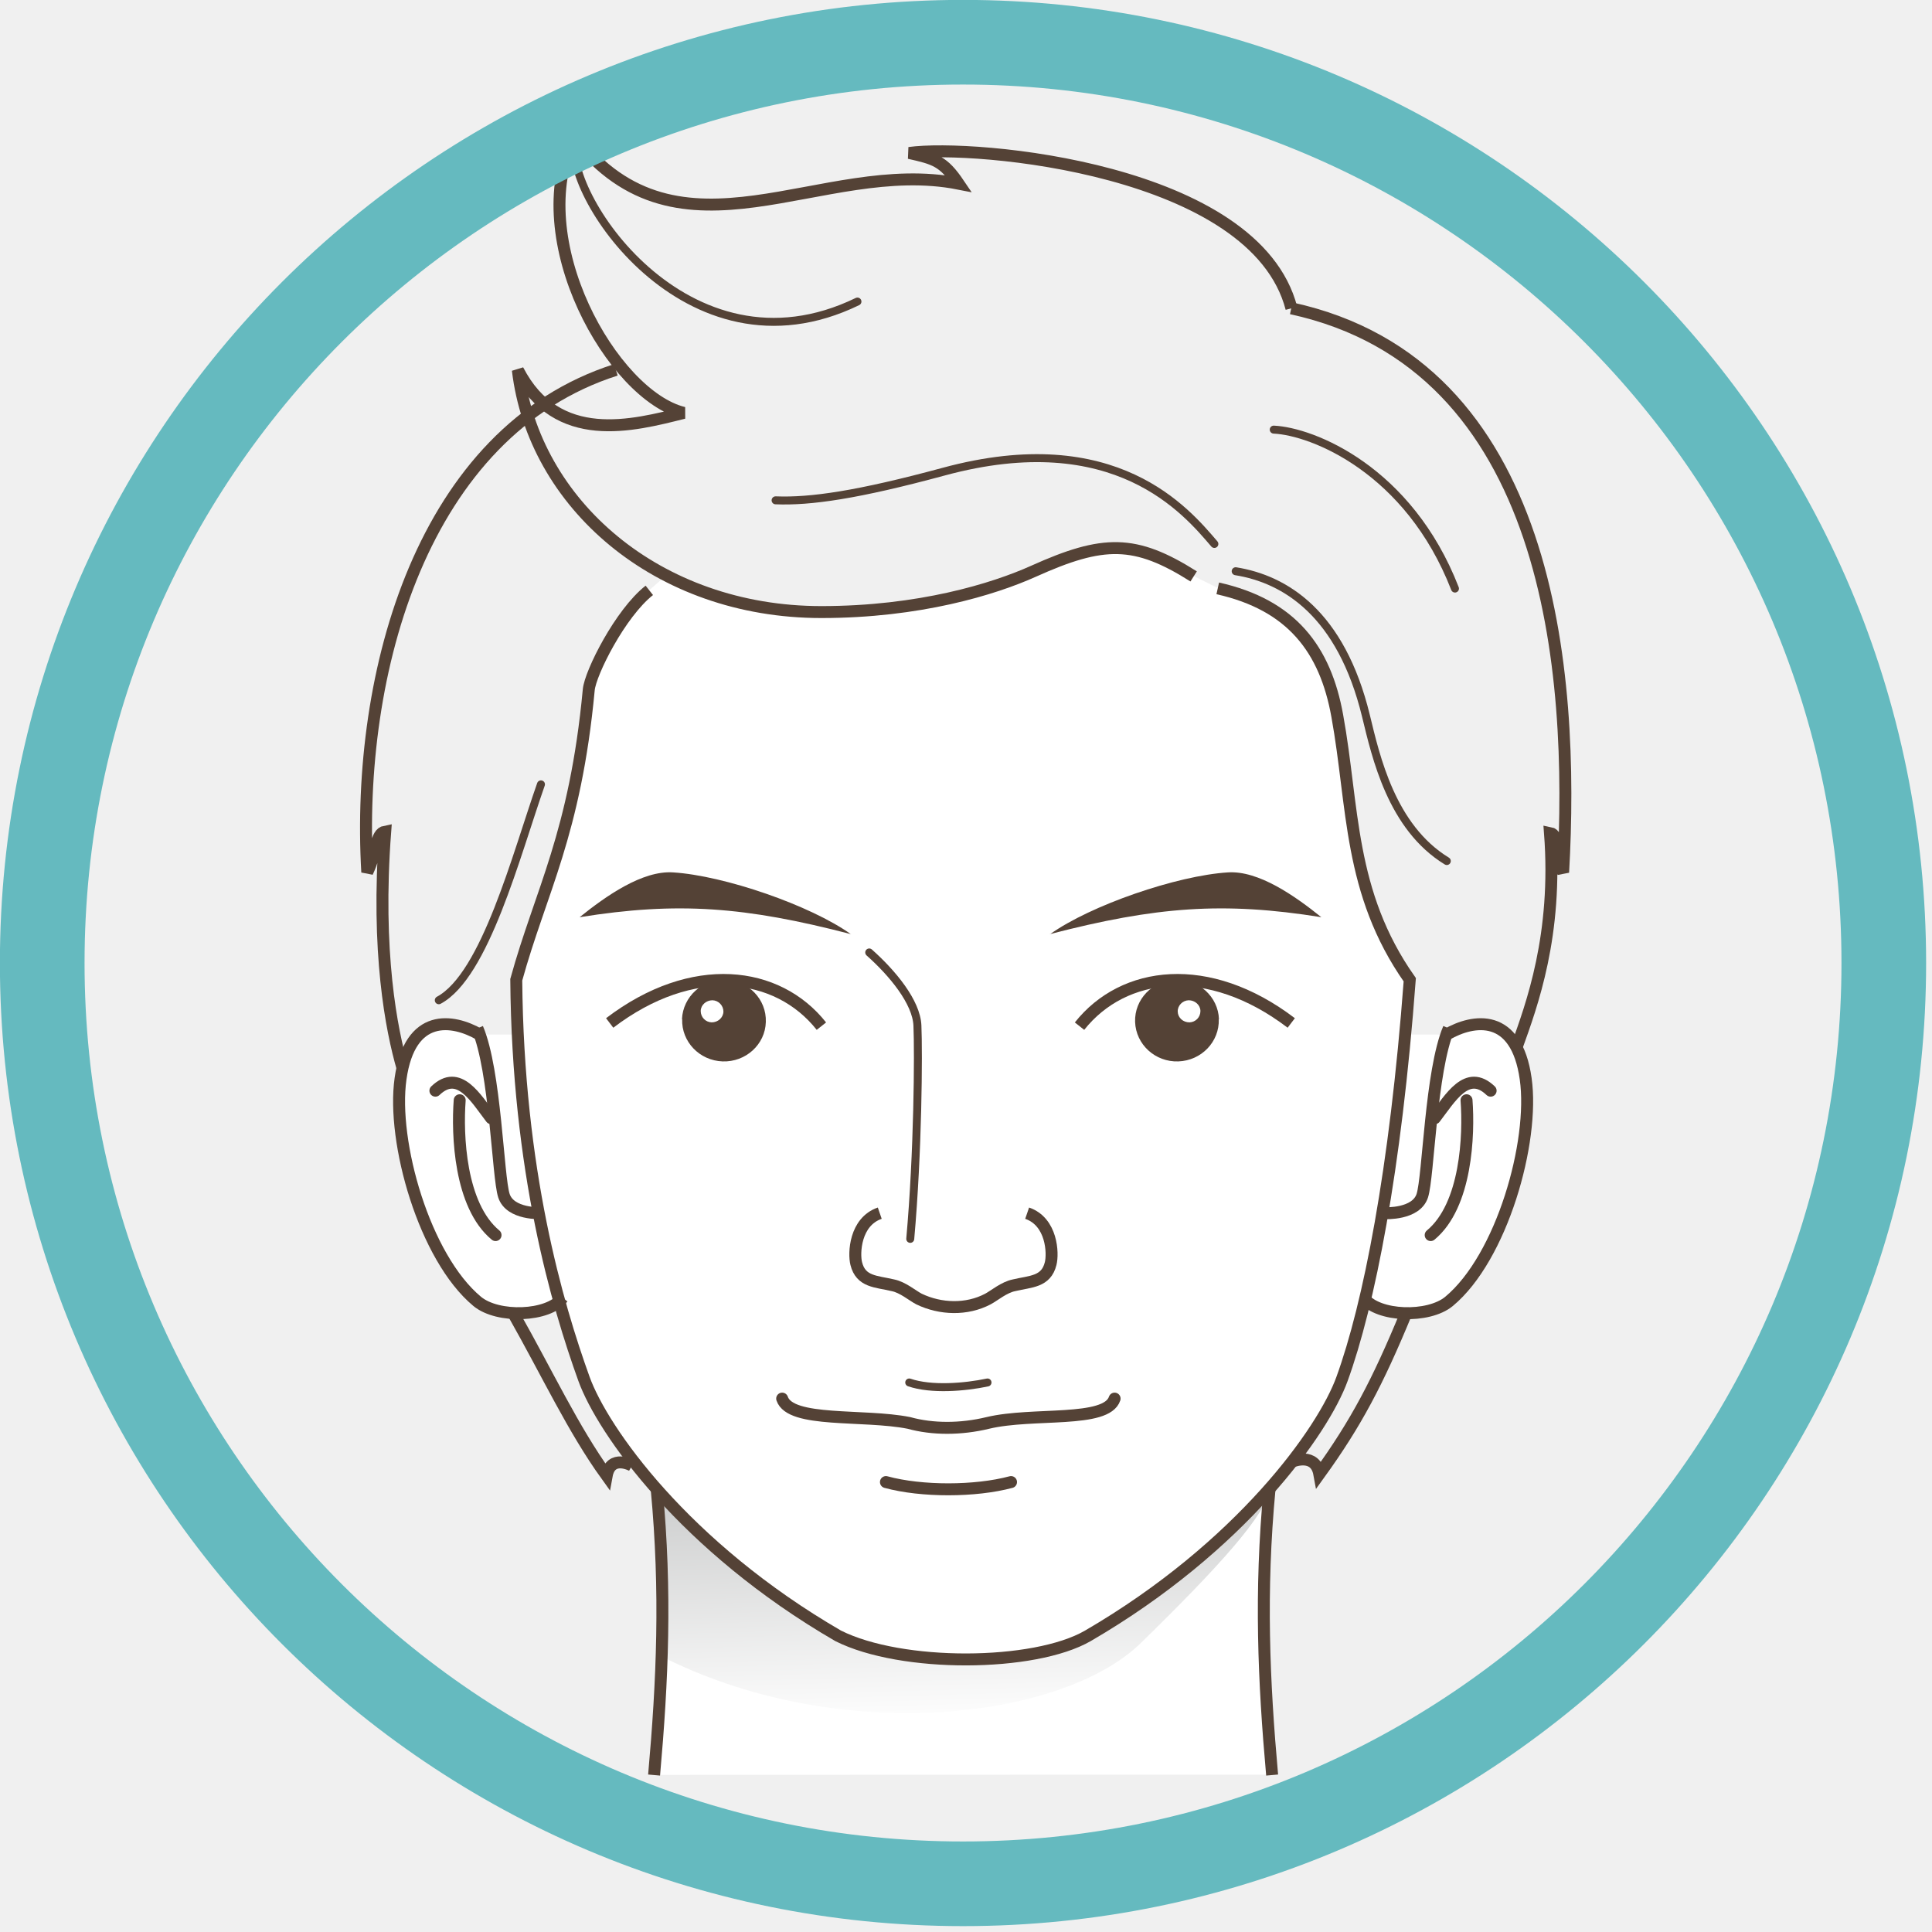
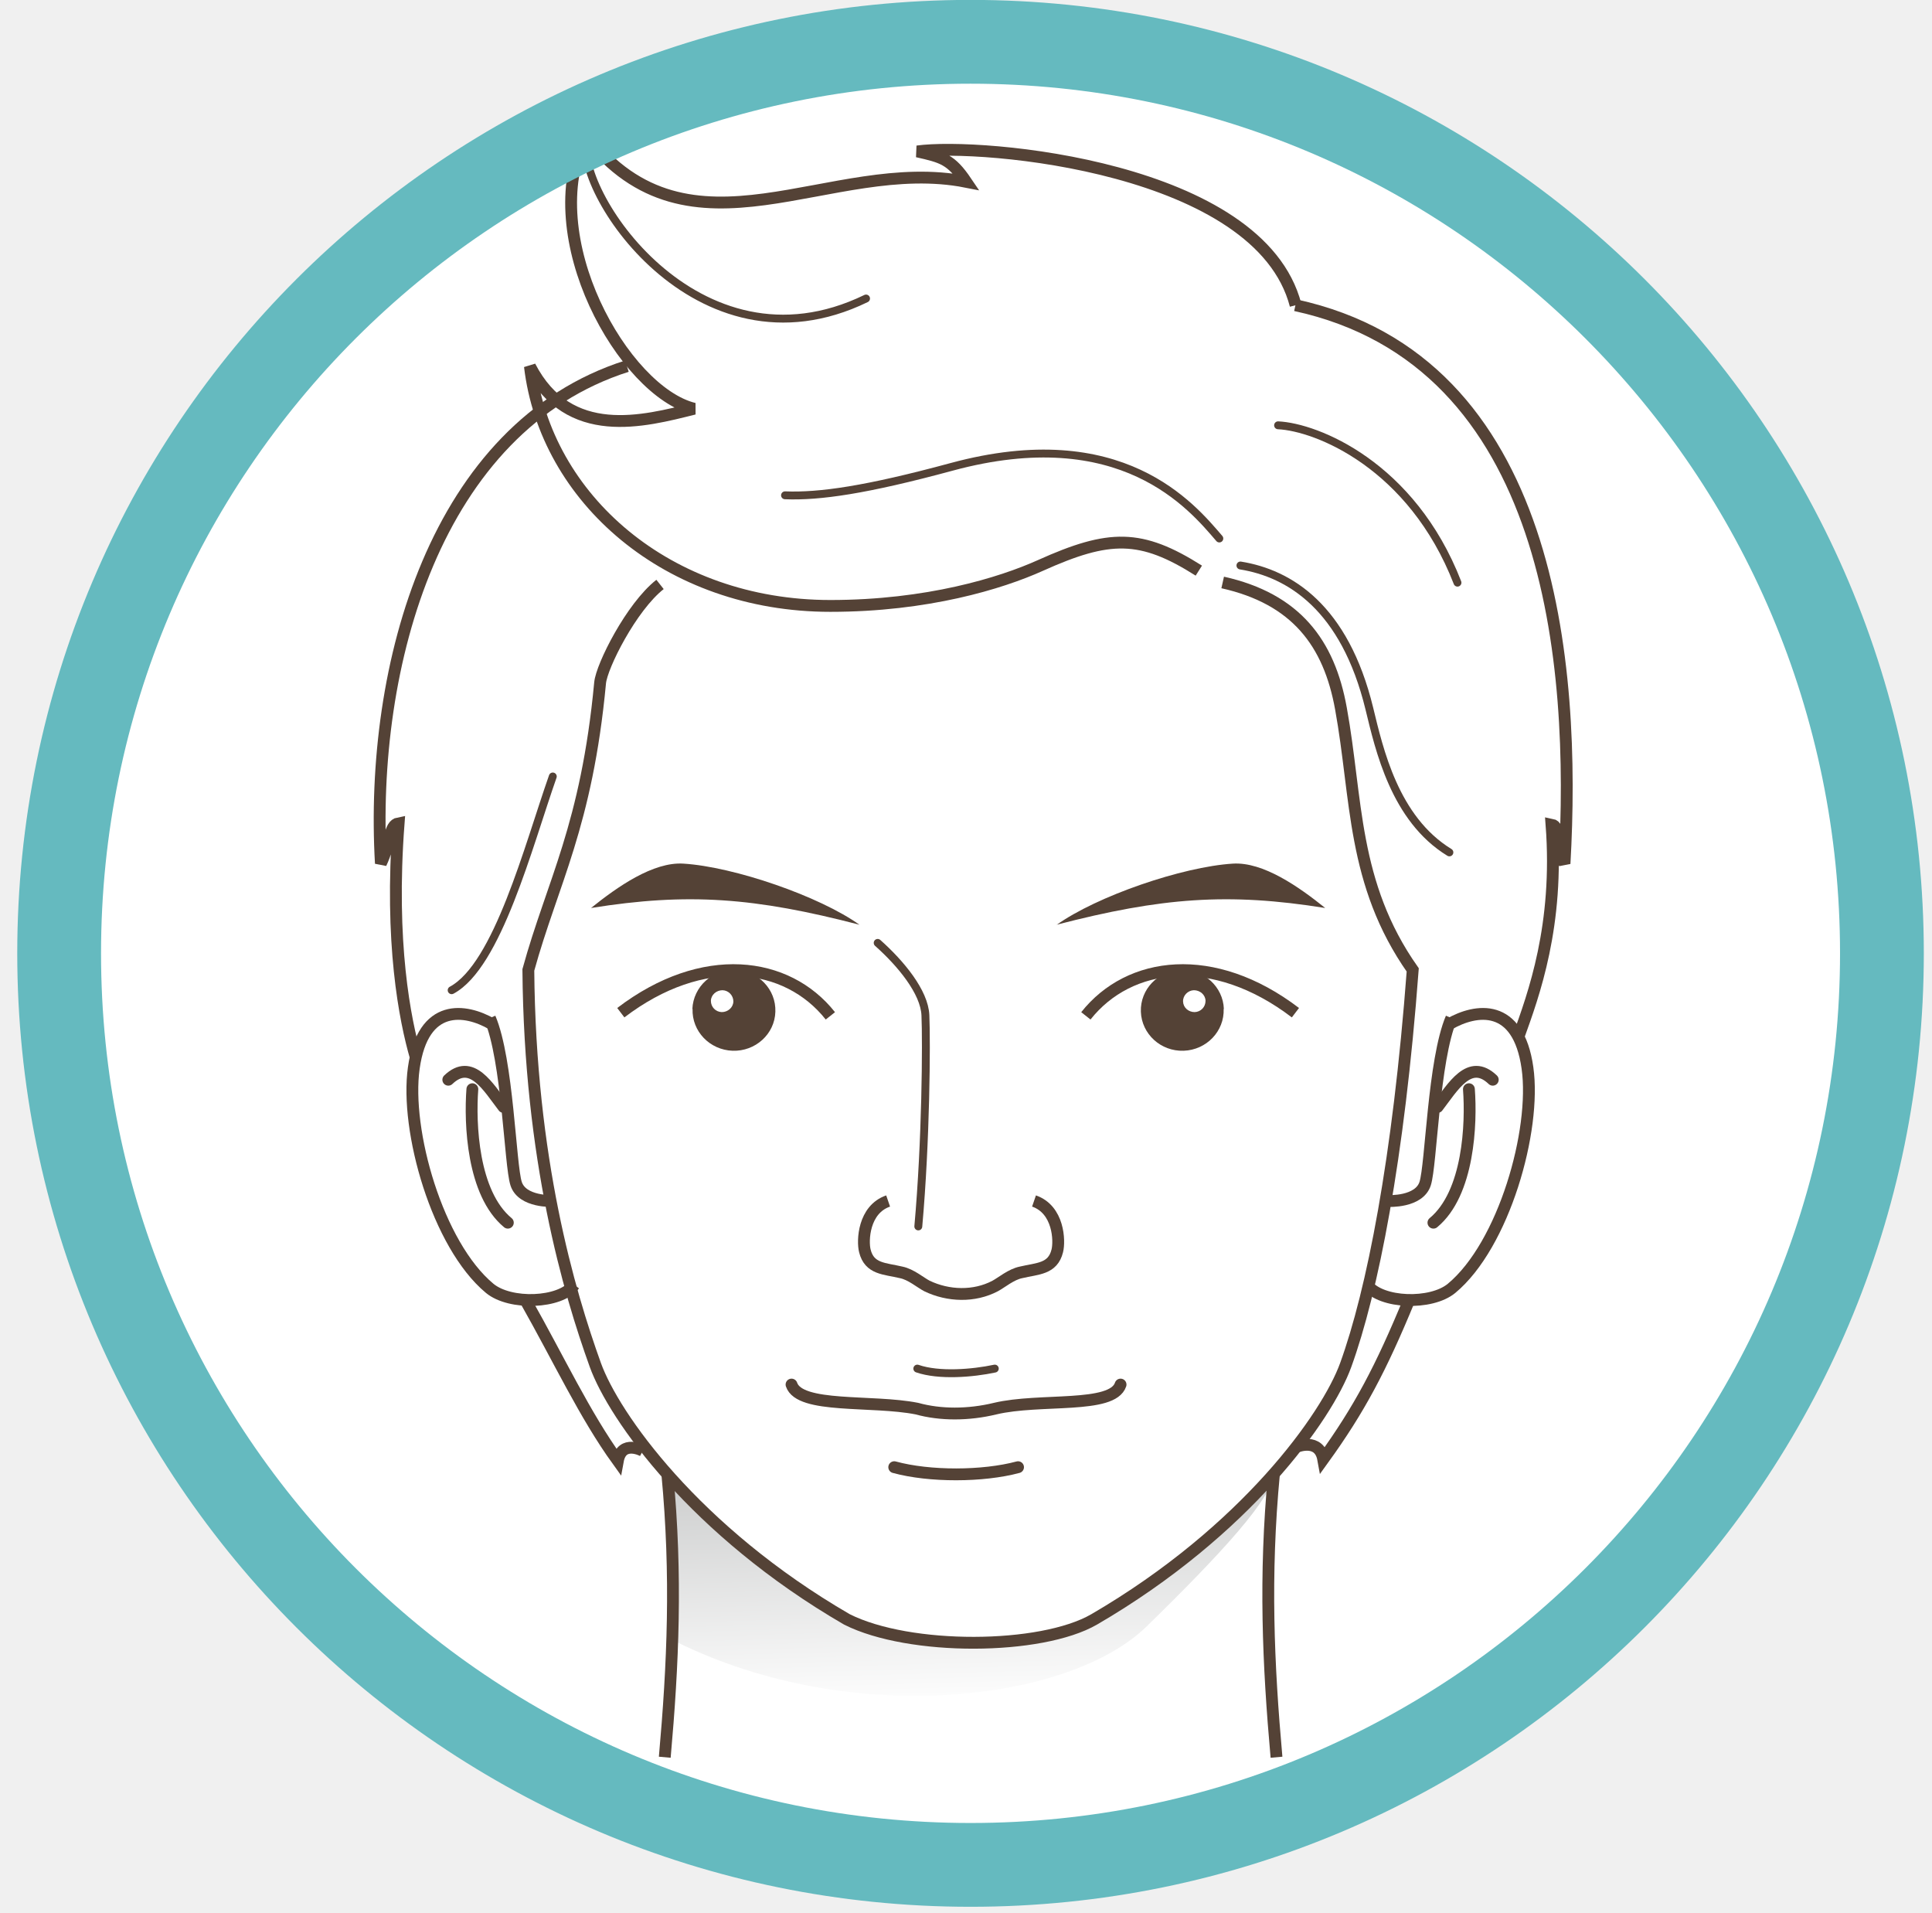
- <svg xmlns="http://www.w3.org/2000/svg" width="97" height="97" viewBox="0 0 97 97" fill="none">
-   <g clip-path="url(#clip0_500_6327)">
-     <path d="M28.261 65.16C27.541 66.11 25.011 66.2 23.971 65.34C21.321 63.15 19.671 57.33 20.121 54.16C20.591 50.83 22.741 51.16 24.091 51.94H72.631C73.981 51.16 76.131 50.83 76.601 54.16C77.051 57.33 75.401 63.14 72.751 65.34C71.711 66.2 69.181 66.11 68.461 65.16" fill="white" />
-     <path d="M32.84 89.11C33.26 84.41 33.46 79.93 32.97 74.75C30.98 72.5 29.78 70.48 29.32 69.22C27.98 65.5 26 58.78 25.92 49.18C27.14 44.75 28.88 41.87 29.56 34.62C29.64 33.77 31.14 30.78 32.6 29.63L33.46 28.88C35.7 30.04 38.34 30.71 41.24 30.71C46.15 30.71 49.9 29.57 51.89 28.66C55.4 27.08 56.98 27.06 59.93 28.92L61.14 29.52C64.85 30.35 66.54 32.58 67.14 35.92C67.97 40.48 67.69 44.78 70.78 49.17C70.06 58.77 68.73 65.49 67.38 69.21C66.92 70.47 65.72 72.49 63.73 74.74C63.24 79.91 63.44 84.4 63.86 89.1" fill="white" />
-     <path d="M33.5 83.31C33.46 80.57 33.25 77.78 32.97 74.75L33.34 75.15C35.44 77.44 38.34 79.94 42.09 82.12C45.27 83.72 51.93 83.68 54.63 82.12C58.3 79.99 61.16 77.55 63.24 75.3L63.74 74.75C63.62 75.99 61.19 78.67 57.28 82.49C53.36 86.31 42.37 87.64 33.51 83.31H33.5Z" fill="url(#paint0_linear_500_6327)" />
-     <path d="M59.93 28.94C56.99 27.08 55.4 27.1 51.89 28.68C49.89 29.58 46.15 30.73 41.24 30.73C32.98 30.73 26.79 25.26 26 18.58C27.97 22.39 31.77 21.37 34.33 20.73C30.77 19.87 26.29 12.01 28.84 6.87C34.17 13.73 41.24 7.86 48.13 9.22C47.36 8.08 46.93 7.97 45.65 7.68C48.91 7.23 63.02 8.46 64.84 15.48" stroke="#544236" stroke-width="0.6" />
-     <path d="M30.92 18.57C21.21 21.67 17.86 33.74 18.44 43.79C18.94 42.74 18.85 41.84 19.34 41.75C18.88 47.81 19.66 51.73 20.21 53.63" stroke="#544236" stroke-width="0.6" />
-     <path d="M64.83 15.48C77.9 18.32 79.05 33.75 78.48 43.8C77.98 42.75 78.3 41.91 77.82 41.82C78.21 46.94 76.91 50.45 76.14 52.59" stroke="#544236" stroke-width="0.6" />
-     <path d="M23.97 51.63C24.88 53.77 24.99 59.07 25.3 60.03C25.61 60.99 27.17 60.91 27.17 60.91" stroke="#544236" stroke-width="0.6" />
-     <path d="M61.14 29.54C64.85 30.37 66.54 32.6 67.14 35.94C67.97 40.5 67.69 44.8 70.78 49.19C70.06 58.79 68.73 65.51 67.38 69.23C66.44 71.83 62.32 77.65 54.62 82.13C51.92 83.69 45.26 83.73 42.08 82.13C34.37 77.66 30.26 71.83 29.32 69.23C27.98 65.51 26 58.79 25.92 49.19C27.14 44.76 28.88 41.88 29.56 34.63C29.64 33.78 31.14 30.79 32.6 29.64" stroke="#544236" stroke-width="0.6" />
-     <path d="M72.63 51.94C73.98 51.16 76.13 50.83 76.6 54.16C77.05 57.33 75.4 63.14 72.75 65.34C71.71 66.2 69.18 66.11 68.46 65.16" stroke="#544236" stroke-width="0.6" />
-     <path d="M72.74 51.63C71.83 53.77 71.72 59.07 71.41 60.03C71.1 60.99 69.54 60.91 69.54 60.91" stroke="#544236" stroke-width="0.6" />
-     <path d="M52.711 46.91C54.751 45.45 59.091 43.96 61.651 43.8C63.191 43.7 65.011 44.98 66.341 46.05C61.421 45.26 58.031 45.52 52.711 46.9V46.91Z" fill="#544236" />
-     <path d="M54.2 51.52C56.4 48.74 60.67 48.19 64.83 51.36" stroke="#544236" stroke-width="0.6" />
-     <path d="M42.731 46.91C40.691 45.45 36.351 43.96 33.791 43.8C32.251 43.7 30.431 44.98 29.101 46.05C34.021 45.26 37.411 45.52 42.721 46.9L42.731 46.91Z" fill="#544236" />
-     <path d="M41.24 51.52C39.04 48.74 34.77 48.19 30.61 51.36" stroke="#544236" stroke-width="0.6" />
-     <path d="M34.25 51.17C34.21 52.3 35.12 53.25 36.28 53.29C37.44 53.33 38.42 52.44 38.45 51.31C38.49 50.18 37.58 49.23 36.42 49.19C35.26 49.15 34.29 50.04 34.24 51.17H34.25Z" fill="#544236" />
-     <path d="M35.181 50.76C35.181 51.07 35.421 51.32 35.731 51.33C36.041 51.33 36.311 51.1 36.321 50.79C36.321 50.49 36.081 50.23 35.771 50.22C35.461 50.22 35.191 50.45 35.181 50.75V50.76Z" fill="white" />
-     <path d="M61.191 51.17C61.23 52.3 60.321 53.25 59.16 53.29C58.001 53.33 57.031 52.44 56.99 51.31C56.95 50.18 57.861 49.23 59.02 49.19C60.181 49.15 61.16 50.04 61.2 51.17H61.191Z" fill="#544236" />
-     <path d="M60.27 50.76C60.27 51.07 60.03 51.32 59.72 51.33C59.4 51.33 59.14 51.1 59.13 50.79C59.12 50.49 59.37 50.23 59.68 50.22C59.99 50.22 60.26 50.45 60.27 50.75V50.76Z" fill="white" />
-     <path d="M43.641 47.82C44.811 48.86 46.011 50.31 46.061 51.49C46.121 52.85 46.091 57.85 45.701 62.2" stroke="#544236" stroke-width="0.4" stroke-linecap="round" stroke-linejoin="round" />
-     <path d="M44.17 60.91C42.92 61.34 42.86 62.93 42.99 63.44C43.22 64.37 43.99 64.33 44.83 64.53C45.33 64.63 45.81 65.05 46.14 65.22C47.22 65.74 48.54 65.78 49.6 65.22C49.92 65.05 50.41 64.63 50.91 64.53C51.75 64.33 52.52 64.37 52.75 63.44C52.88 62.93 52.82 61.34 51.57 60.91" stroke="#544236" stroke-width="0.6" />
-     <path d="M39.27 70.22C39.681 71.45 43.361 70.99 45.63 71.44C46.821 71.77 48.24 71.77 49.6 71.44C51.861 70.9 55.55 71.46 55.961 70.22" stroke="#544236" stroke-width="0.6" stroke-linecap="round" stroke-linejoin="round" />
-     <path d="M44.48 74.41C46.27 74.9 48.98 74.89 50.761 74.41" stroke="#544236" stroke-width="0.6" stroke-linecap="round" stroke-linejoin="round" />
-     <path d="M45.65 69.41C46.75 69.79 48.45 69.65 49.58 69.41" stroke="#544236" stroke-width="0.4" stroke-linecap="round" stroke-linejoin="round" />
-     <path d="M70.6 65.93C69.16 69.42 68.08 71.46 66.24 74.01C66.04 72.91 64.91 73.37 64.91 73.37" stroke="#544236" stroke-width="0.6" />
-     <path d="M25.76 65.92C27.51 69.01 28.76 71.73 30.46 74.09C30.66 72.99 31.73 73.58 31.73 73.58" stroke="#544236" stroke-width="0.6" />
-     <path d="M60.97 27.31C59.57 25.68 56.01 21.34 47.38 23.68C43.06 24.85 40.69 25.19 38.94 25.12" stroke="#544236" stroke-width="0.4" stroke-linecap="round" stroke-linejoin="round" />
-     <path d="M62.04 28.68C64.53 29.08 67.33 30.8 68.58 35.94C69.08 37.99 69.86 41.53 72.64 43.23" stroke="#544236" stroke-width="0.4" stroke-linecap="round" stroke-linejoin="round" />
-     <path d="M28.9 6.98C28.1 9.51 34.46 19.31 43.05 15.14" stroke="#544236" stroke-width="0.4" stroke-linecap="round" stroke-linejoin="round" />
-     <path d="M63.95 21.57C65.9 21.66 70.73 23.58 73.05 29.55" stroke="#544236" stroke-width="0.4" stroke-linecap="round" stroke-linejoin="round" />
-     <path d="M63.74 74.76C63.25 79.93 63.45 84.42 63.87 89.12" stroke="#544236" stroke-width="0.6" />
-     <path d="M32.97 74.76C33.46 79.93 33.26 84.42 32.84 89.12" stroke="#544236" stroke-width="0.6" />
-     <path d="M27.16 39.38C25.92 42.91 24.36 48.97 22.03 50.22" stroke="#544236" stroke-width="0.4" stroke-linecap="round" stroke-linejoin="round" />
-     <path d="M72.04 56.14C72.81 55.14 73.66 53.63 74.84 54.76" stroke="#544236" stroke-width="0.6" stroke-linecap="round" stroke-linejoin="round" />
-     <path d="M73.63 55.24C73.76 56.97 73.63 60.52 71.83 62.01" stroke="#544236" stroke-width="0.6" stroke-linecap="round" stroke-linejoin="round" />
-     <path d="M24.08 51.94C22.73 51.16 20.58 50.83 20.11 54.16C19.66 57.33 21.31 63.14 23.96 65.34C25 66.2 27.53 66.11 28.25 65.16" stroke="#544236" stroke-width="0.6" />
-     <path d="M24.66 56.14C23.89 55.14 23.04 53.63 21.86 54.76" stroke="#544236" stroke-width="0.6" stroke-linecap="round" stroke-linejoin="round" />
-     <path d="M23.08 55.24C22.95 56.97 23.08 60.52 24.88 62.01" stroke="#544236" stroke-width="0.6" stroke-linecap="round" stroke-linejoin="round" />
-     <path d="M48.35 94.58C73.882 94.58 94.58 73.882 94.58 48.35C94.58 22.818 73.882 2.12 48.35 2.12C22.818 2.12 2.12 22.818 2.12 48.35C2.12 73.882 22.818 94.58 48.35 94.58Z" stroke="#65BABF" stroke-width="4.25" stroke-miterlimit="10" />
-   </g>
+ <svg xmlns="http://www.w3.org/2000/svg" width="98" height="97" viewBox="0 0 98 97" fill="none">
+   <path d="M49.23 94.58C74.762 94.58 95.46 73.882 95.46 48.35C95.46 22.818 74.762 2.12 49.23 2.12C23.698 2.12 3 22.818 3 48.35C3 73.882 23.698 94.58 49.23 94.58Z" fill="white" />
+   <path d="M29.14 65.16C28.421 66.11 25.89 66.2 24.851 65.34C22.201 63.15 20.55 57.33 21 54.16C21.471 50.83 23.62 51.16 24.971 51.94H73.51C74.861 51.16 77.01 50.83 77.481 54.16C77.93 57.33 76.281 63.14 73.63 65.34C72.591 66.2 70.061 66.11 69.341 65.16" fill="white" />
+   <path d="M33.72 89.11C34.14 84.41 34.34 79.93 33.85 74.75C31.86 72.5 30.66 70.48 30.2 69.22C28.86 65.5 26.88 58.78 26.8 49.18C28.02 44.75 29.76 41.87 30.44 34.62C30.52 33.77 32.02 30.78 33.48 29.63L34.34 28.88C36.58 30.04 39.22 30.71 42.12 30.71C47.03 30.71 50.78 29.57 52.77 28.66C56.28 27.08 57.86 27.06 60.81 28.92L62.02 29.52C65.73 30.35 67.42 32.58 68.02 35.92C68.85 40.48 68.57 44.78 71.66 49.17C70.94 58.77 69.61 65.49 68.26 69.21C67.8 70.47 66.6 72.49 64.61 74.74C64.12 79.91 64.32 84.4 64.74 89.1" fill="white" />
+   <path d="M34.38 83.31C34.34 80.57 34.13 77.78 33.85 74.75L34.22 75.15C36.32 77.44 39.22 79.94 42.97 82.12C46.15 83.72 52.81 83.68 55.51 82.12C59.18 79.99 62.04 77.55 64.12 75.3L64.62 74.75C64.5 75.99 62.07 78.67 58.16 82.49C54.24 86.31 43.25 87.64 34.39 83.31H34.38Z" fill="url(#paint0_linear_502_6497)" />
+   <path d="M60.81 28.94C57.87 27.08 56.28 27.1 52.77 28.68C50.77 29.58 47.03 30.73 42.12 30.73C33.86 30.73 27.67 25.26 26.88 18.58C28.85 22.39 32.65 21.37 35.21 20.73C31.65 19.87 27.17 12.01 29.72 6.87C35.05 13.73 42.12 7.86 49.01 9.22C48.24 8.08 47.81 7.97 46.53 7.68C49.79 7.23 63.9 8.46 65.72 15.48" stroke="#544236" stroke-width="0.6" />
+   <path d="M31.8 18.57C22.09 21.67 18.74 33.74 19.32 43.79C19.82 42.74 19.73 41.84 20.22 41.75C19.76 47.81 20.54 51.73 21.09 53.63" stroke="#544236" stroke-width="0.6" />
+   <path d="M65.71 15.48C78.78 18.32 79.93 33.75 79.36 43.8C78.86 42.75 79.18 41.91 78.7 41.82C79.09 46.94 77.79 50.45 77.02 52.59" stroke="#544236" stroke-width="0.6" />
+   <path d="M24.85 51.63C25.76 53.77 25.87 59.07 26.18 60.03C26.49 60.99 28.05 60.91 28.05 60.91" stroke="#544236" stroke-width="0.6" />
+   <path d="M62.02 29.54C65.73 30.37 67.42 32.6 68.02 35.94C68.85 40.5 68.57 44.8 71.66 49.19C70.94 58.79 69.61 65.51 68.26 69.23C67.32 71.83 63.2 77.65 55.5 82.13C52.8 83.69 46.14 83.73 42.96 82.13C35.25 77.66 31.14 71.83 30.2 69.23C28.86 65.51 26.88 58.79 26.8 49.19C28.02 44.76 29.76 41.88 30.44 34.63C30.52 33.78 32.02 30.79 33.48 29.64" stroke="#544236" stroke-width="0.6" />
+   <path d="M73.51 51.94C74.86 51.16 77.01 50.83 77.48 54.16C77.93 57.33 76.28 63.14 73.63 65.34C72.59 66.2 70.06 66.11 69.34 65.16" stroke="#544236" stroke-width="0.6" />
+   <path d="M73.62 51.63C72.71 53.77 72.6 59.07 72.29 60.03C71.98 60.99 70.42 60.91 70.42 60.91" stroke="#544236" stroke-width="0.6" />
+   <path d="M53.591 46.91C55.631 45.45 59.971 43.96 62.531 43.8C64.071 43.7 65.891 44.98 67.221 46.05C62.301 45.26 58.911 45.52 53.591 46.9V46.91Z" fill="#544236" />
+   <path d="M55.08 51.52C57.28 48.74 61.55 48.19 65.71 51.36" stroke="#544236" stroke-width="0.6" />
+   <path d="M43.611 46.91C41.571 45.45 37.23 43.96 34.67 43.8C33.13 43.7 31.311 44.98 29.98 46.05C34.901 45.26 38.291 45.52 43.6 46.9L43.611 46.91Z" fill="#544236" />
+   <path d="M42.12 51.52C39.92 48.74 35.65 48.19 31.49 51.36" stroke="#544236" stroke-width="0.6" />
+   <path d="M35.13 51.17C35.09 52.3 36 53.25 37.16 53.29C38.32 53.33 39.3 52.44 39.33 51.31C39.37 50.18 38.46 49.23 37.3 49.19C36.14 49.15 35.17 50.04 35.12 51.17H35.13Z" fill="#544236" />
+   <path d="M36.06 50.76C36.06 51.07 36.3 51.32 36.611 51.33C36.92 51.33 37.191 51.1 37.2 50.79C37.2 50.49 36.961 50.23 36.651 50.22C36.34 50.22 36.071 50.45 36.06 50.75V50.76Z" fill="white" />
+   <path d="M62.07 51.17C62.11 52.3 61.2 53.25 60.04 53.29C58.88 53.33 57.91 52.44 57.87 51.31C57.83 50.18 58.74 49.23 59.9 49.19C61.06 49.15 62.04 50.04 62.08 51.17H62.07Z" fill="#544236" />
+   <path d="M61.15 50.76C61.15 51.07 60.91 51.32 60.6 51.33C60.28 51.33 60.02 51.1 60.01 50.79C60 50.49 60.25 50.23 60.56 50.22C60.87 50.22 61.14 50.45 61.15 50.75V50.76Z" fill="white" />
+   <path d="M44.52 47.82C45.691 48.86 46.891 50.31 46.941 51.49C47.001 52.85 46.971 57.85 46.581 62.2" stroke="#544236" stroke-width="0.4" stroke-linecap="round" stroke-linejoin="round" />
+   <path d="M45.05 60.91C43.8 61.34 43.74 62.93 43.87 63.44C44.1 64.37 44.87 64.33 45.71 64.53C46.21 64.63 46.69 65.05 47.02 65.22C48.1 65.74 49.42 65.78 50.48 65.22C50.8 65.05 51.29 64.63 51.79 64.53C52.63 64.33 53.4 64.37 53.63 63.44C53.76 62.93 53.7 61.34 52.45 60.91" stroke="#544236" stroke-width="0.6" />
+   <path d="M40.15 70.22C40.56 71.45 44.24 70.99 46.51 71.44C47.7 71.77 49.12 71.77 50.48 71.44C52.74 70.9 56.43 71.46 56.84 70.22" stroke="#544236" stroke-width="0.6" stroke-linecap="round" stroke-linejoin="round" />
+   <path d="M45.36 74.41C47.15 74.9 49.86 74.89 51.64 74.41" stroke="#544236" stroke-width="0.6" stroke-linecap="round" stroke-linejoin="round" />
+   <path d="M46.53 69.41C47.63 69.79 49.33 69.65 50.46 69.41" stroke="#544236" stroke-width="0.4" stroke-linecap="round" stroke-linejoin="round" />
+   <path d="M71.48 65.93C70.04 69.42 68.96 71.46 67.12 74.01C66.92 72.91 65.79 73.37 65.79 73.37" stroke="#544236" stroke-width="0.6" />
+   <path d="M26.64 65.92C28.39 69.01 29.64 71.73 31.34 74.09C31.54 72.99 32.61 73.58 32.61 73.58" stroke="#544236" stroke-width="0.6" />
+   <path d="M61.85 27.31C60.45 25.68 56.89 21.34 48.26 23.68C43.94 24.85 41.57 25.19 39.82 25.12" stroke="#544236" stroke-width="0.4" stroke-linecap="round" stroke-linejoin="round" />
+   <path d="M62.92 28.68C65.41 29.08 68.21 30.8 69.46 35.94C69.96 37.99 70.74 41.53 73.52 43.23" stroke="#544236" stroke-width="0.4" stroke-linecap="round" stroke-linejoin="round" />
+   <path d="M29.78 6.98C28.98 9.51 35.34 19.31 43.93 15.14" stroke="#544236" stroke-width="0.4" stroke-linecap="round" stroke-linejoin="round" />
+   <path d="M64.83 21.57C66.78 21.66 71.61 23.58 73.93 29.55" stroke="#544236" stroke-width="0.4" stroke-linecap="round" stroke-linejoin="round" />
+   <path d="M64.62 74.76C64.13 79.93 64.33 84.42 64.75 89.12" stroke="#544236" stroke-width="0.6" />
+   <path d="M33.85 74.76C34.34 79.93 34.14 84.42 33.72 89.12" stroke="#544236" stroke-width="0.6" />
+   <path d="M28.04 39.38C26.8 42.91 25.24 48.97 22.91 50.22" stroke="#544236" stroke-width="0.4" stroke-linecap="round" stroke-linejoin="round" />
+   <path d="M72.92 56.14C73.69 55.14 74.54 53.63 75.72 54.76" stroke="#544236" stroke-width="0.6" stroke-linecap="round" stroke-linejoin="round" />
+   <path d="M74.51 55.24C74.64 56.97 74.51 60.52 72.71 62.01" stroke="#544236" stroke-width="0.6" stroke-linecap="round" stroke-linejoin="round" />
+   <path d="M24.96 51.94C23.61 51.16 21.46 50.83 20.99 54.16C20.54 57.33 22.19 63.14 24.84 65.34C25.88 66.2 28.41 66.11 29.13 65.16" stroke="#544236" stroke-width="0.6" />
+   <path d="M25.54 56.14C24.77 55.14 23.92 53.63 22.74 54.76" stroke="#544236" stroke-width="0.6" stroke-linecap="round" stroke-linejoin="round" />
+   <path d="M23.96 55.24C23.83 56.97 23.96 60.52 25.76 62.01" stroke="#544236" stroke-width="0.6" stroke-linecap="round" stroke-linejoin="round" />
+   <path d="M49.23 94.58C74.762 94.58 95.46 73.882 95.46 48.35C95.46 22.818 74.762 2.12 49.23 2.12C23.698 2.12 3 22.818 3 48.35C3 73.882 23.698 94.58 49.23 94.58Z" stroke="#65BABF" stroke-width="4.25" stroke-miterlimit="10" />
  <defs>
-     <linearGradient id="paint0_linear_500_6327" x1="48.67" y1="86.64" x2="48.32" y2="73.71" gradientUnits="userSpaceOnUse">
+     <linearGradient id="paint0_linear_502_6497" x1="49.55" y1="86.64" x2="49.2" y2="73.71" gradientUnits="userSpaceOnUse">
      <stop stop-color="white" />
      <stop offset="1" stop-color="#C9CACA" />
    </linearGradient>
-     <clipPath id="clip0_500_6327">
-       <rect width="96.71" height="96.71" fill="white" />
-     </clipPath>
  </defs>
</svg>
